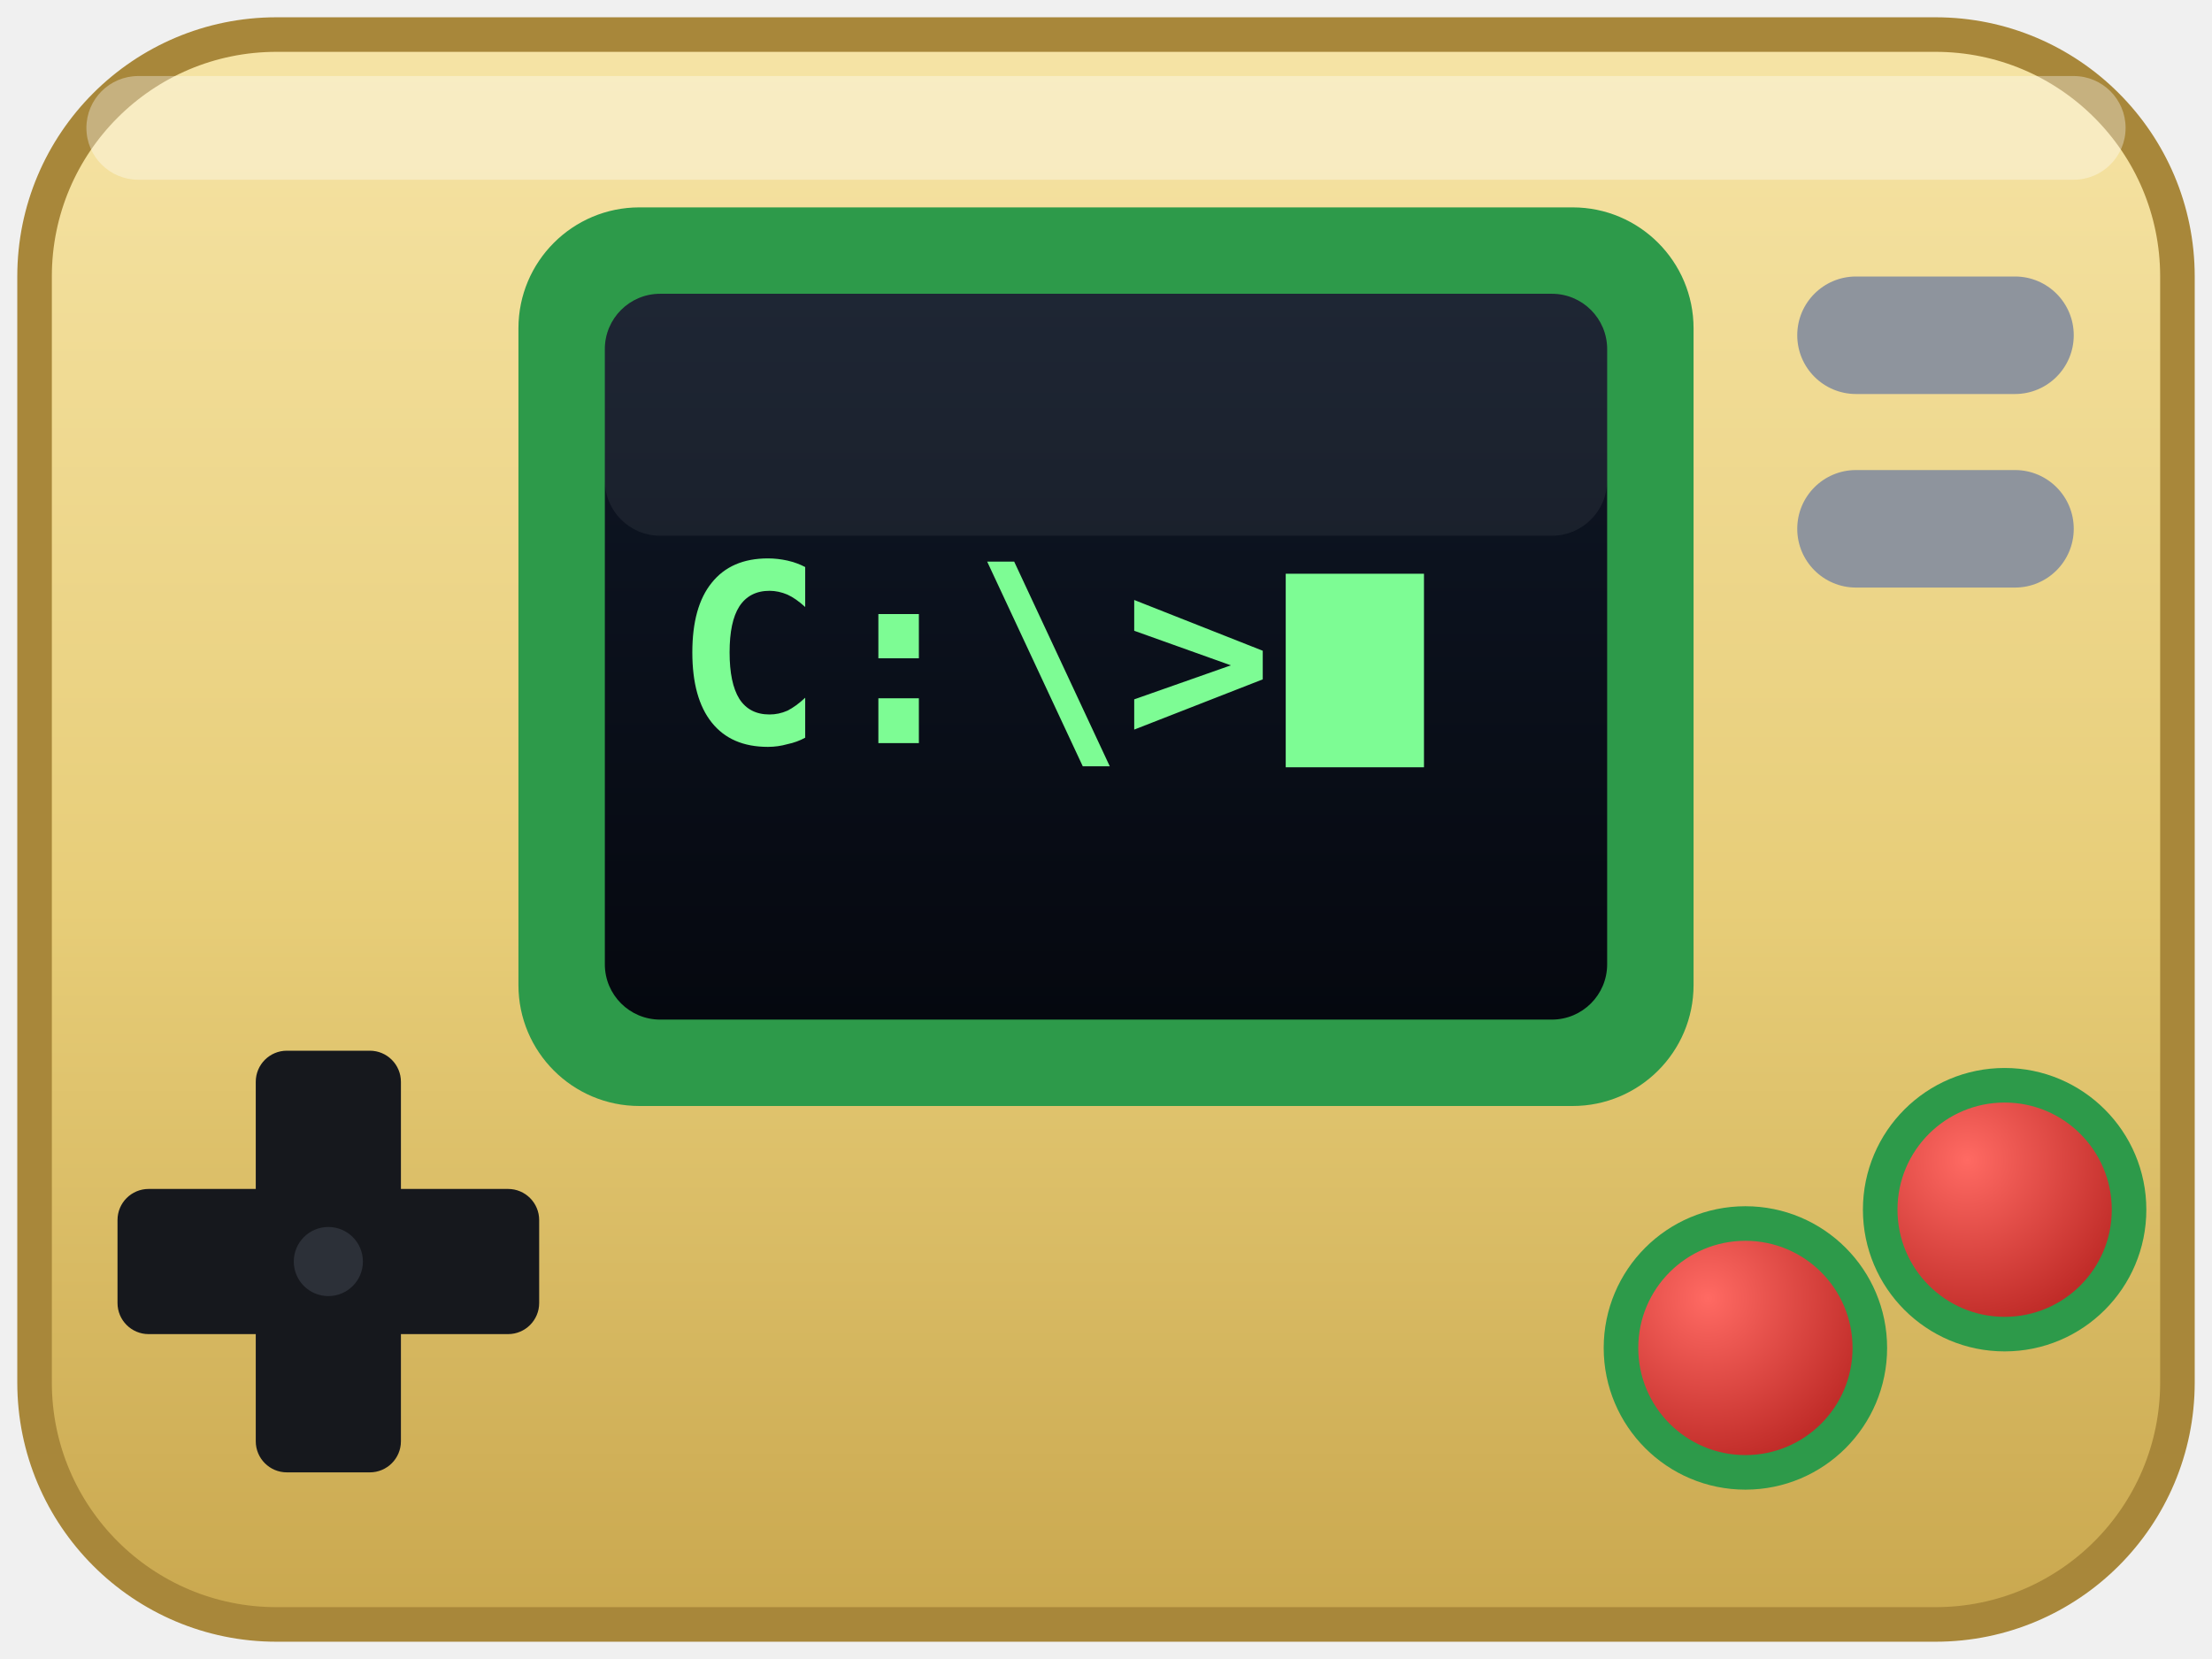
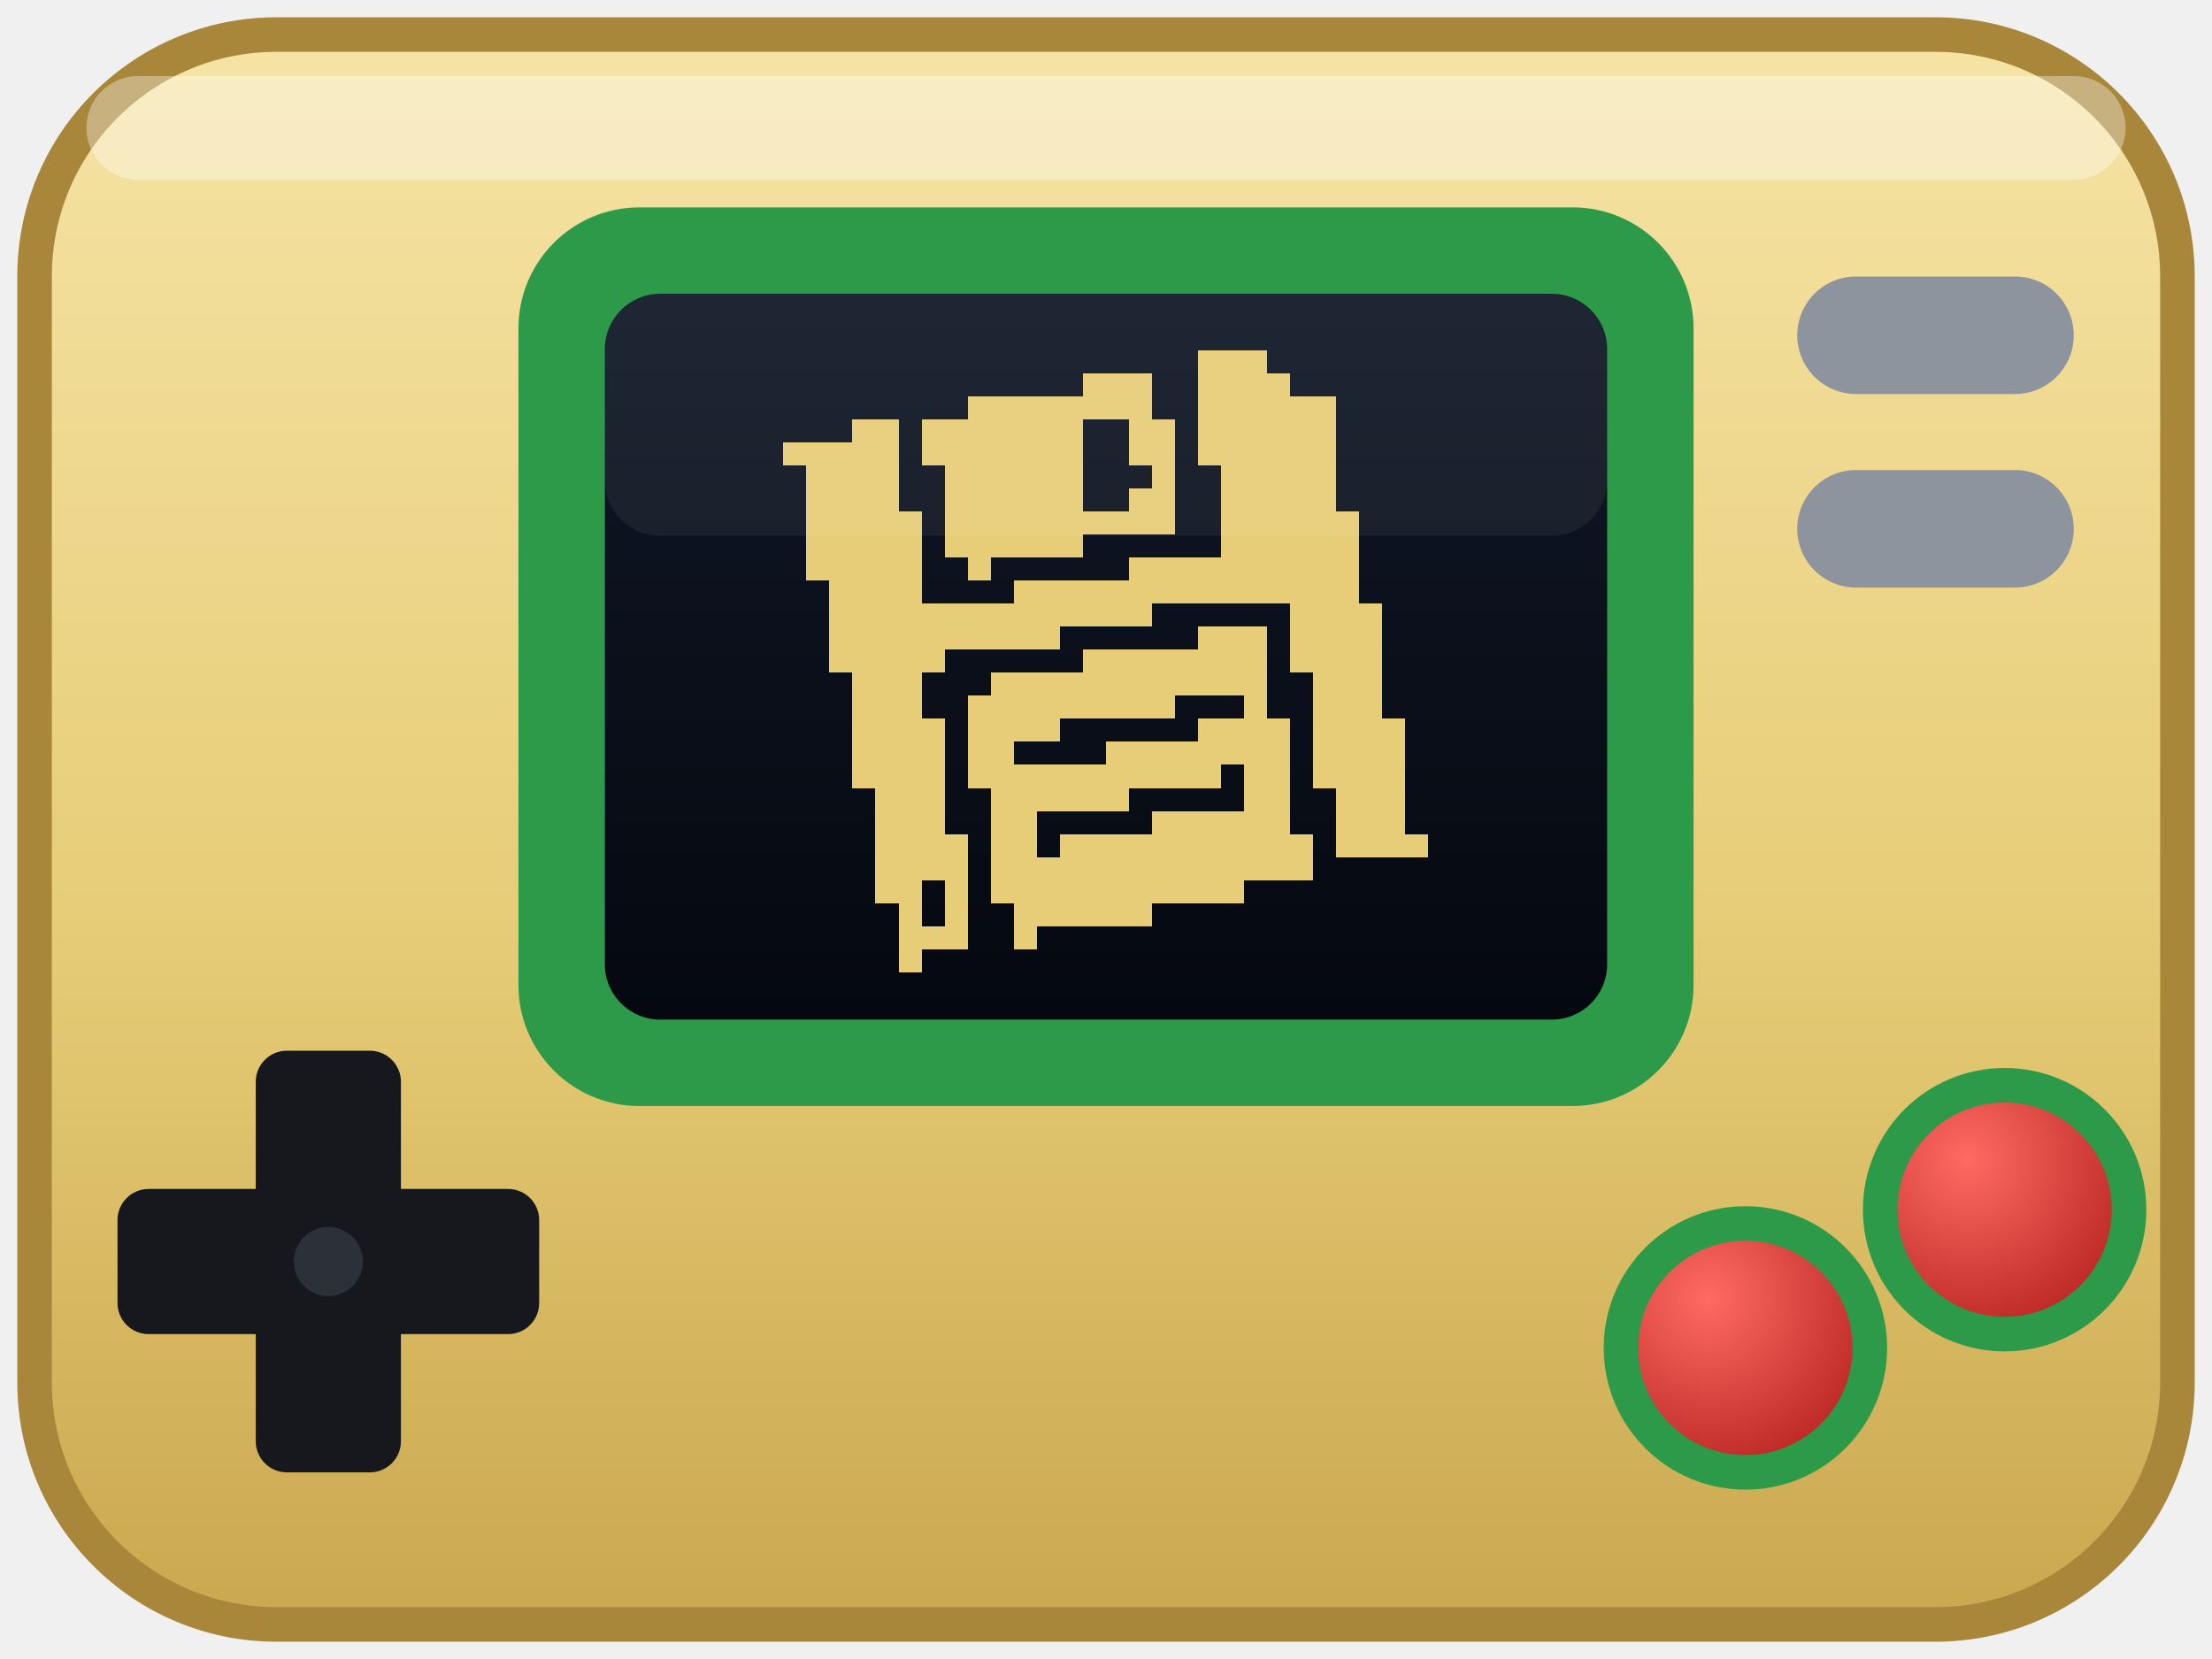
<svg xmlns="http://www.w3.org/2000/svg" viewBox="0 0 64 48" role="img" aria-label="DOS G&amp;W Imager — DosAT">
  <defs>
    <linearGradient id="body" x1="0" y1="0" x2="0" y2="1">
      <stop offset="0" stop-color="#f6e4a6" />
      <stop offset=".55" stop-color="#e7cd78" />
      <stop offset="1" stop-color="#c9a74e" />
    </linearGradient>
    <linearGradient id="screen" x1="0" y1="0" x2="0" y2="1">
      <stop offset="0" stop-color="#101827" />
      <stop offset="1" stop-color="#05080f" />
    </linearGradient>
    <radialGradient id="btn" cx=".35" cy=".3" r=".8">
      <stop offset="0" stop-color="#ff6a63" />
      <stop offset="1" stop-color="#b4201d" />
    </radialGradient>
    <style>
      .cur { animation: blink 1.1s steps(1) infinite; }
      @keyframes blink { 50% { opacity: 0; } }
      @media (prefers-reduced-motion: reduce) { .cur { animation: none; } }
    </style>
  </defs>
  <rect x="1" y="1" width="62" height="46" rx="7" fill="url(#body)" stroke="#a8873a" stroke-width="1" />
  <rect x="2.5" y="2.2" width="59" height="3" rx="1.5" fill="#fff" opacity=".35" />
  <rect x="15" y="6" width="34" height="26" rx="3.5" fill="#2d9a4a" />
  <rect x="17.5" y="8.5" width="29" height="21" rx="1.6" fill="url(#screen)" />
-   <text x="19.5" y="21.5" font-family="ui-monospace, Menlo, Consolas, monospace" font-size="7.2" font-weight="700" fill="#7dfc94">C:\&gt;</text>
-   <rect class="cur" x="37.2" y="16.6" width="4" height="5.6" fill="#7dfc94" />
+   <path transform="translate(21.33 8.13) scale(0.6667)" fill="#e7cd78" shape-rendering="crispEdges" d="M20 3h3v1h-3zM15 4h3v1h-3zM20 4h4v1h-4zM10 5h8v1h-8zM20 5h6v1h-6zM5 6h2v1h-2zM8 6h7v1h-7zM17 6h2v1h-2zM20 6h6v1h-6zM2 7h5v1h-5zM8 7h7v1h-7zM17 7h2v1h-2zM20 7h6v1h-6zM3 8h4v1h-4zM9 8h6v1h-6zM18 8h1v1h-1zM21 8h5v1h-5zM3 9h4v1h-4zM9 9h6v1h-6zM17 9h2v1h-2zM21 9h5v1h-5zM3 10h5v1h-5zM9 10h10v1h-10zM21 10h6v1h-6zM3 11h5v1h-5zM9 11h6v1h-6zM21 11h6v1h-6zM3 12h5v1h-5zM10 12h1v1h-1zM17 12h10v1h-10zM4 13h4v1h-4zM12 13h15v1h-15zM4 14h14v1h-14zM24 14h4v1h-4zM4 15h10v1h-10zM20 15h3v1h-3zM24 15h4v1h-4zM4 16h5v1h-5zM15 16h8v1h-8zM24 16h4v1h-4zM5 17h3v1h-3zM11 17h12v1h-12zM25 17h3v1h-3zM5 18h3v1h-3zM10 18h9v1h-9zM22 18h1v1h-1zM25 18h3v1h-3zM5 19h4v1h-4zM10 19h4v1h-4zM20 19h4v1h-4zM25 19h4v1h-4zM5 20h4v1h-4zM10 20h2v1h-2zM16 20h8v1h-8zM25 20h4v1h-4zM5 21h4v1h-4zM10 21h11v1h-11zM22 21h2v1h-2zM25 21h4v1h-4zM6 22h3v1h-3zM11 22h6v1h-6zM22 22h2v1h-2zM26 22h3v1h-3zM6 23h3v1h-3zM11 23h2v1h-2zM18 23h6v1h-6zM26 23h3v1h-3zM6 24h4v1h-4zM11 24h2v1h-2zM14 24h11v1h-11zM26 24h4v1h-4zM6 25h4v1h-4zM11 25h14v1h-14zM6 26h2v1h-2zM9 26h1v1h-1zM11 26h11v1h-11zM7 27h1v1h-1zM9 27h1v1h-1zM12 27h6v1h-6zM7 28h3v1h-3zM12 28h1v1h-1zM7 29h1v1h-1z" />
  <rect x="17.5" y="8.5" width="29" height="7" rx="1.6" fill="#fff" opacity=".06" />
  <rect x="7.4" y="30.4" width="4.2" height="12.2" rx=".9" fill="#16181d" />
  <rect x="3.4" y="34.4" width="12.2" height="4.2" rx=".9" fill="#16181d" />
  <circle cx="9.5" cy="36.5" r="1" fill="#2c3038" />
  <rect x="52" y="8" width="8" height="3.4" rx="1.7" fill="#8e949d" />
  <rect x="52" y="13.6" width="8" height="3.4" rx="1.7" fill="#8e949d" />
  <circle cx="50.5" cy="39" r="3.6" fill="url(#btn)" stroke="#2d9a4a" stroke-width="1" />
  <circle cx="58" cy="35" r="3.6" fill="url(#btn)" stroke="#2d9a4a" stroke-width="1" />
</svg>
